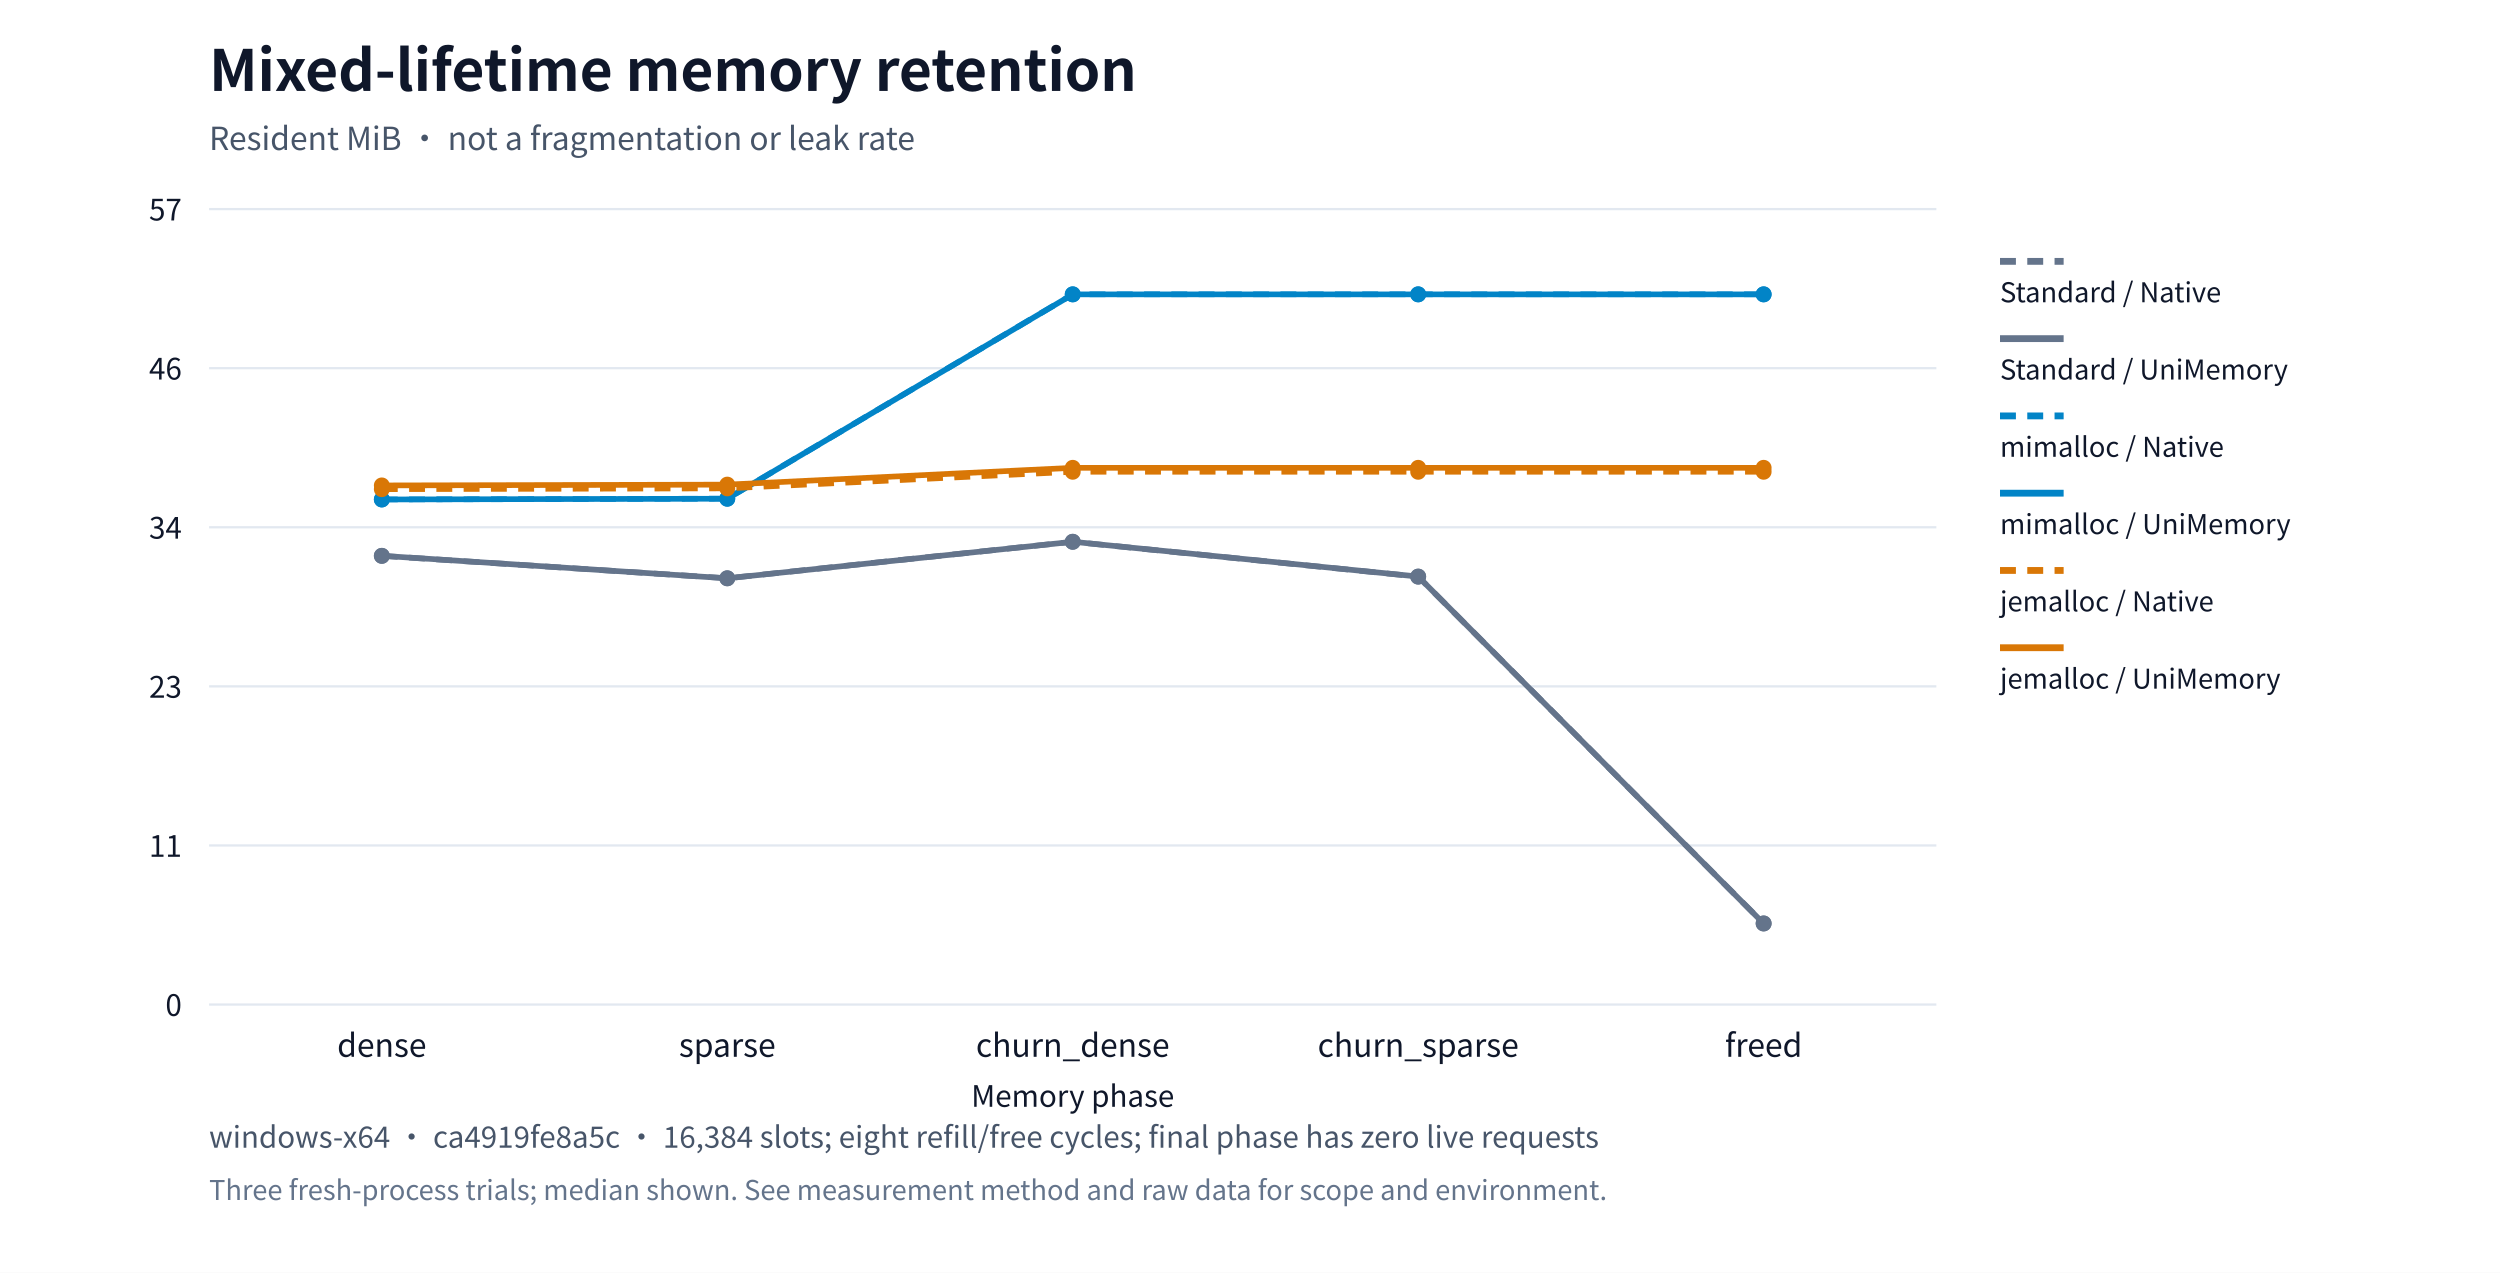
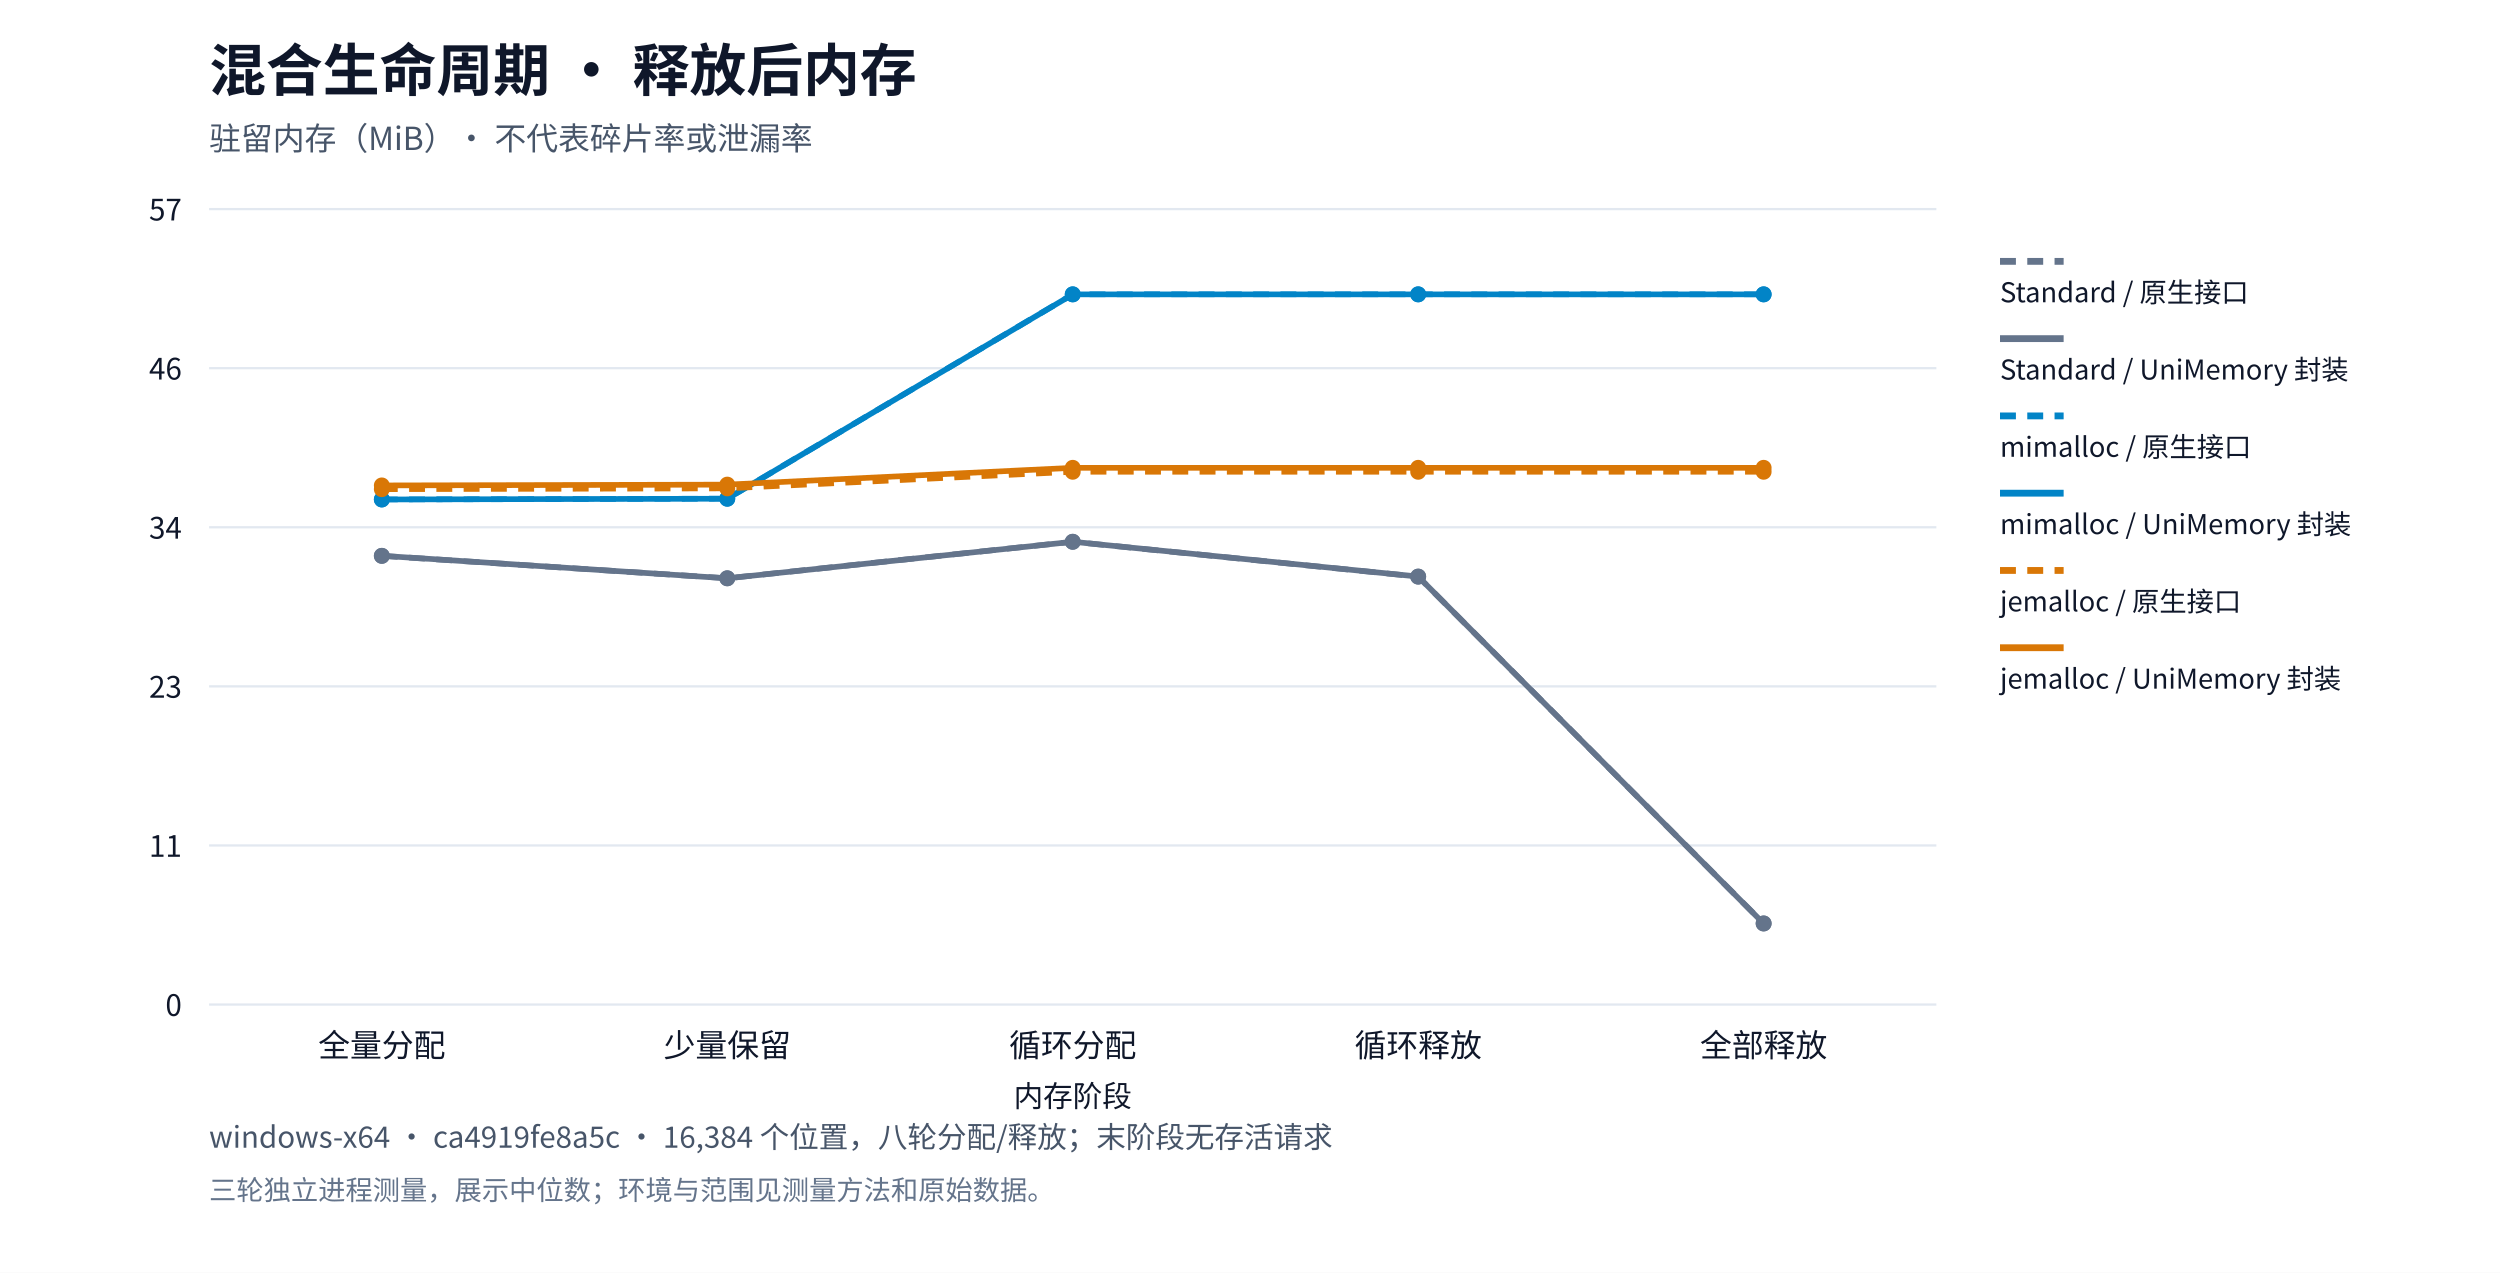
- <svg xmlns="http://www.w3.org/2000/svg" xml:lang="en" viewBox="0 0 1100 560" role="img">
+ <svg xmlns="http://www.w3.org/2000/svg" xml:lang="zh-CN" viewBox="0 0 1100 560" role="img">
  <rect width="1100" height="560" fill="#ffffff" />
  <g font-family="system-ui,Segoe UI,Microsoft YaHei,PingFang SC,Noto Sans CJK SC,sans-serif" fill="#0f172a">
-     <text x="92" y="40" font-size="25" font-weight="650">Mixed-lifetime memory retention</text>
-     <text x="92" y="66" font-size="14" fill="#475569">Resident MiB · not a fragmentation or leak rate</text>
+     <text x="92" y="40" font-size="25" font-weight="650">混合生命周期 · 释放后内存</text>
+     <text x="92" y="66" font-size="14" fill="#475569">驻留内存（MiB）· 不代表碎片率或泄漏率</text>
    <path d="M92,442.0h760" stroke="#e2e8f0" />
    <text x="80" y="447.0" text-anchor="end" font-size="13">0</text>
    <path d="M92,372.0h760" stroke="#e2e8f0" />
    <text x="80" y="377.0" text-anchor="end" font-size="13">11</text>
    <path d="M92,302.0h760" stroke="#e2e8f0" />
    <text x="80" y="307.0" text-anchor="end" font-size="13">23</text>
    <path d="M92,232.0h760" stroke="#e2e8f0" />
    <text x="80" y="237.0" text-anchor="end" font-size="13">34</text>
    <path d="M92,162.0h760" stroke="#e2e8f0" />
    <text x="80" y="167.0" text-anchor="end" font-size="13">46</text>
    <path d="M92,92.0h760" stroke="#e2e8f0" />
    <text x="80" y="97.0" text-anchor="end" font-size="13">57</text>
-     <text x="168.0" y="465" text-anchor="middle" font-size="14">dense</text>
-     <text x="320.0" y="465" text-anchor="middle" font-size="14">sparse</text>
-     <text x="472.0" y="465" text-anchor="middle" font-size="14">churn_dense</text>
-     <text x="624.0" y="465" text-anchor="middle" font-size="14">churn_sparse</text>
-     <text x="776.0" y="465" text-anchor="middle" font-size="14">freed</text>
+     <text x="168.0" y="465" text-anchor="middle" font-size="14">全量分配</text>
+     <text x="320.0" y="465" text-anchor="middle" font-size="14">少量保留</text>
+     <text x="472.0" y="465" text-anchor="middle" font-size="14">循环分配</text>
+     <text x="624.0" y="465" text-anchor="middle" font-size="14">循环释放</text>
+     <text x="776.0" y="465" text-anchor="middle" font-size="14">全部释放</text>
    <circle cx="168.0" cy="244.579" r="3.5" fill="#64748b" />
    <circle cx="320.0" cy="254.438" r="3.5" fill="#64748b" />
    <circle cx="472.0" cy="238.381" r="3.5" fill="#64748b" />
    <circle cx="624.0" cy="253.72" r="3.5" fill="#64748b" />
    <circle cx="776.0" cy="406.297" r="3.5" fill="#64748b" />
    <polyline points="168.0,244.579 320.0,254.438 472.0,238.381 624.0,253.72 776.0,406.297" fill="none" stroke="#64748b" stroke-width="2.5" stroke-dasharray="7 5" />
    <path d="M880,115h28" stroke="#64748b" stroke-width="3" stroke-dasharray="7 5" />
-     <text x="880" y="133" font-size="12">Standard / Native</text>
+     <text x="880" y="133" font-size="12">Standard / 原生接口</text>
    <circle cx="168.0" cy="244.555" r="3.5" fill="#64748b" />
    <circle cx="320.0" cy="254.462" r="3.5" fill="#64748b" />
    <circle cx="472.0" cy="238.381" r="3.5" fill="#64748b" />
    <circle cx="624.0" cy="253.696" r="3.5" fill="#64748b" />
    <circle cx="776.0" cy="406.345" r="3.5" fill="#64748b" />
    <polyline points="168.0,244.555 320.0,254.462 472.0,238.381 624.0,253.696 776.0,406.345" fill="none" stroke="#64748b" stroke-width="2.5" />
    <path d="M880,149h28" stroke="#64748b" stroke-width="3" />
-     <text x="880" y="167" font-size="12">Standard / UniMemory</text>
+     <text x="880" y="167" font-size="12">Standard / UniMemory 封装</text>
    <circle cx="168.0" cy="219.763" r="3.5" fill="#0284c7" />
    <circle cx="320.0" cy="219.428" r="3.5" fill="#0284c7" />
    <circle cx="472.0" cy="129.5" r="3.5" fill="#0284c7" />
    <circle cx="624.0" cy="129.5" r="3.5" fill="#0284c7" />
    <circle cx="776.0" cy="129.5" r="3.5" fill="#0284c7" />
    <polyline points="168.0,219.763 320.0,219.428 472.0,129.5 624.0,129.5 776.0,129.5" fill="none" stroke="#0284c7" stroke-width="2.5" stroke-dasharray="7 5" />
    <path d="M880,183h28" stroke="#0284c7" stroke-width="3" stroke-dasharray="7 5" />
-     <text x="880" y="201" font-size="12">mimalloc / Native</text>
+     <text x="880" y="201" font-size="12">mimalloc / 原生接口</text>
    <circle cx="168.0" cy="219.763" r="3.5" fill="#0284c7" />
    <circle cx="320.0" cy="219.428" r="3.5" fill="#0284c7" />
    <circle cx="472.0" cy="129.524" r="3.5" fill="#0284c7" />
    <circle cx="624.0" cy="129.524" r="3.5" fill="#0284c7" />
    <circle cx="776.0" cy="129.524" r="3.5" fill="#0284c7" />
    <polyline points="168.0,219.763 320.0,219.428 472.0,129.524 624.0,129.524 776.0,129.524" fill="none" stroke="#0284c7" stroke-width="2.5" />
    <path d="M880,217h28" stroke="#0284c7" stroke-width="3" />
-     <text x="880" y="235" font-size="12">mimalloc / UniMemory</text>
+     <text x="880" y="235" font-size="12">mimalloc / UniMemory 封装</text>
    <circle cx="168.0" cy="215.241" r="3.5" fill="#d97706" />
    <circle cx="320.0" cy="214.882" r="3.5" fill="#d97706" />
    <circle cx="472.0" cy="207.583" r="3.5" fill="#d97706" />
    <circle cx="624.0" cy="207.583" r="3.5" fill="#d97706" />
    <circle cx="776.0" cy="207.583" r="3.5" fill="#d97706" />
    <polyline points="168.0,215.241 320.0,214.882 472.0,207.583 624.0,207.583 776.0,207.583" fill="none" stroke="#d97706" stroke-width="2.5" stroke-dasharray="7 5" />
    <path d="M880,251h28" stroke="#d97706" stroke-width="3" stroke-dasharray="7 5" />
-     <text x="880" y="269" font-size="12">jemalloc / Native</text>
+     <text x="880" y="269" font-size="12">jemalloc / 原生接口</text>
    <circle cx="168.0" cy="213.59" r="3.5" fill="#d97706" />
    <circle cx="320.0" cy="213.231" r="3.5" fill="#d97706" />
    <circle cx="472.0" cy="205.836" r="3.5" fill="#d97706" />
    <circle cx="624.0" cy="205.836" r="3.5" fill="#d97706" />
    <circle cx="776.0" cy="205.836" r="3.5" fill="#d97706" />
    <polyline points="168.0,213.59 320.0,213.231 472.0,205.836 624.0,205.836 776.0,205.836" fill="none" stroke="#d97706" stroke-width="2.5" />
    <path d="M880,285h28" stroke="#d97706" stroke-width="3" />
-     <text x="880" y="303" font-size="12">jemalloc / UniMemory</text>
-     <text x="472" y="487" text-anchor="middle" font-size="13">Memory phase</text>
-     <text x="92" y="505" font-size="13" fill="#475569">windows-x64 · ca4919fe8a5c · 16,384 slots; eight refill/free cycles; final phase has zero live requests</text>
-     <text x="92" y="528" font-size="12" fill="#64748b">Three fresh-process trials; median shown. See measurement method and raw data for scope and environment.</text>
+     <text x="880" y="303" font-size="12">jemalloc / UniMemory 封装</text>
+     <text x="472" y="487" text-anchor="middle" font-size="13">内存阶段</text>
+     <text x="92" y="505" font-size="13" fill="#475569">windows-x64 · ca4919fe8a5c · 16,384 个位置，八轮分配/释放；末阶段无存活请求</text>
+     <text x="92" y="528" font-size="12" fill="#64748b">三轮独立进程测量，展示中位数；环境与范围见测量方法和原始数据。</text>
  </g>
</svg>
